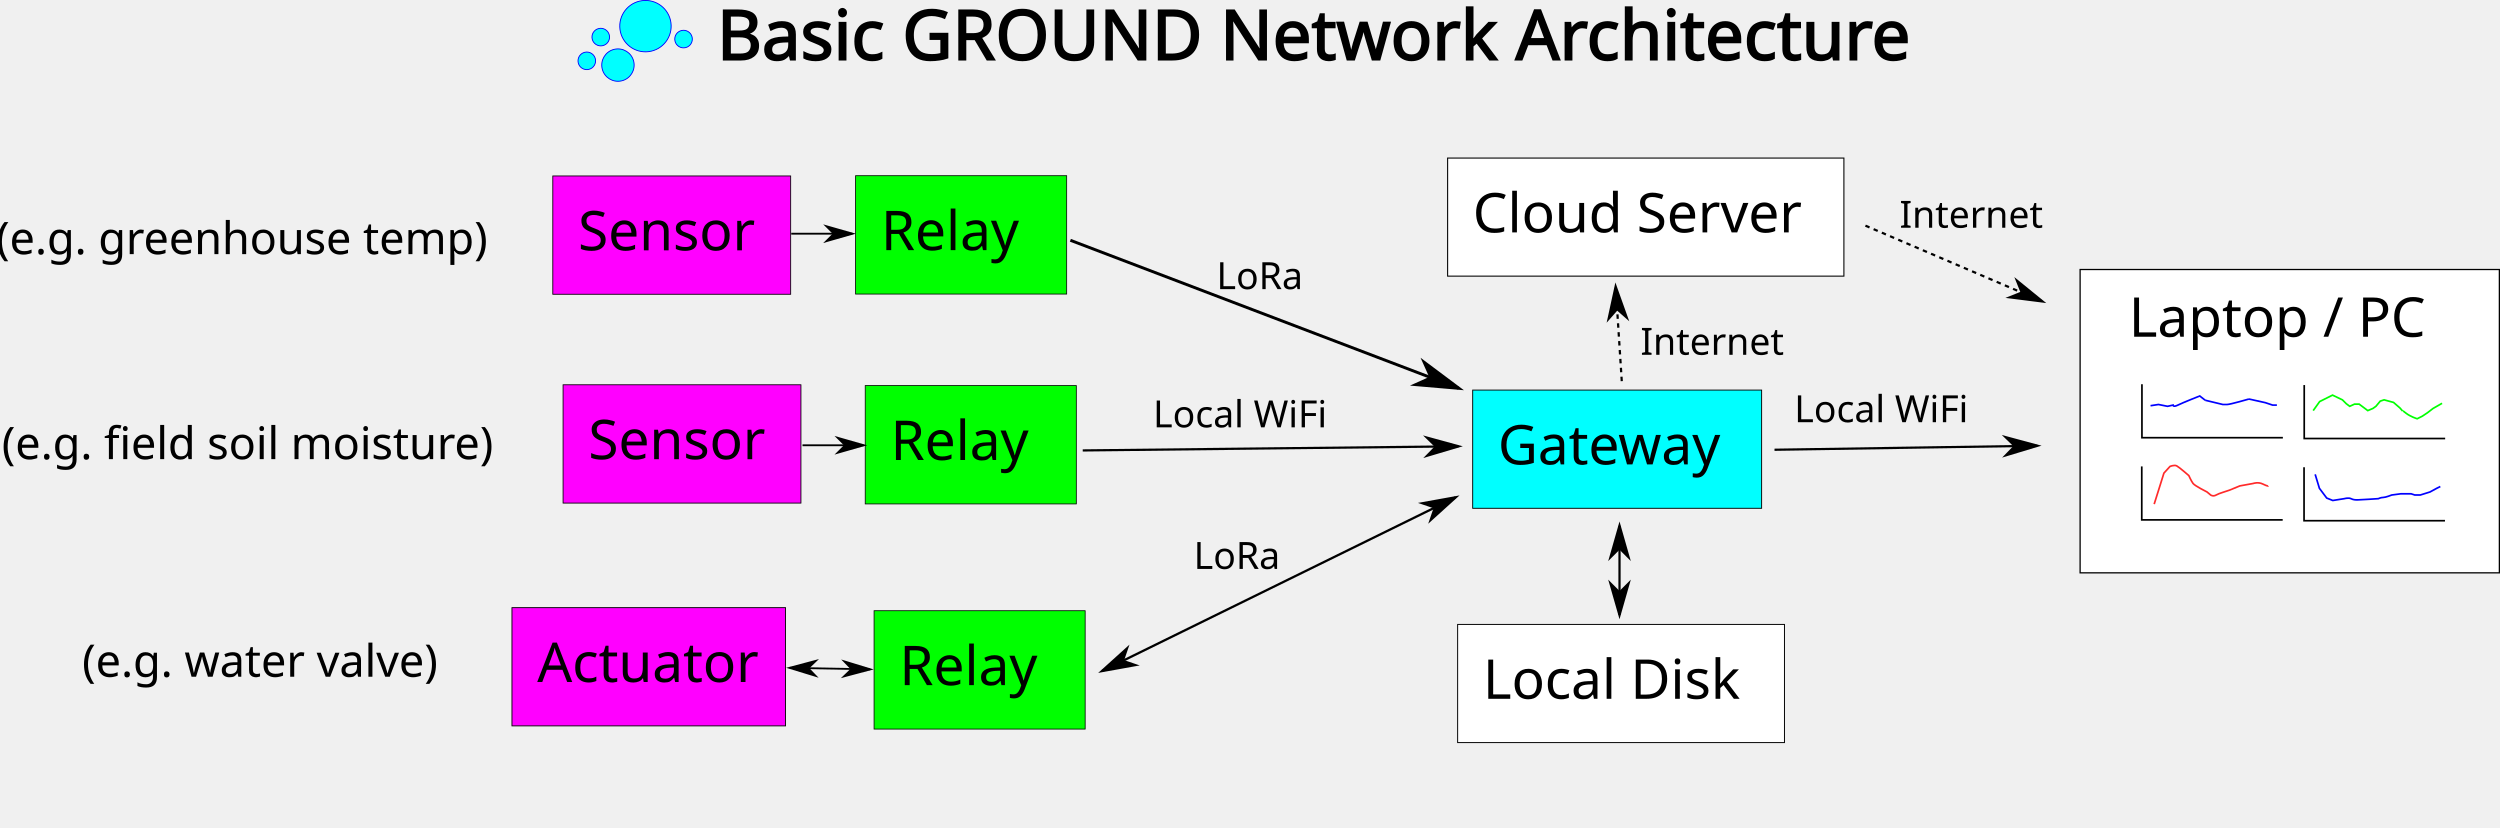
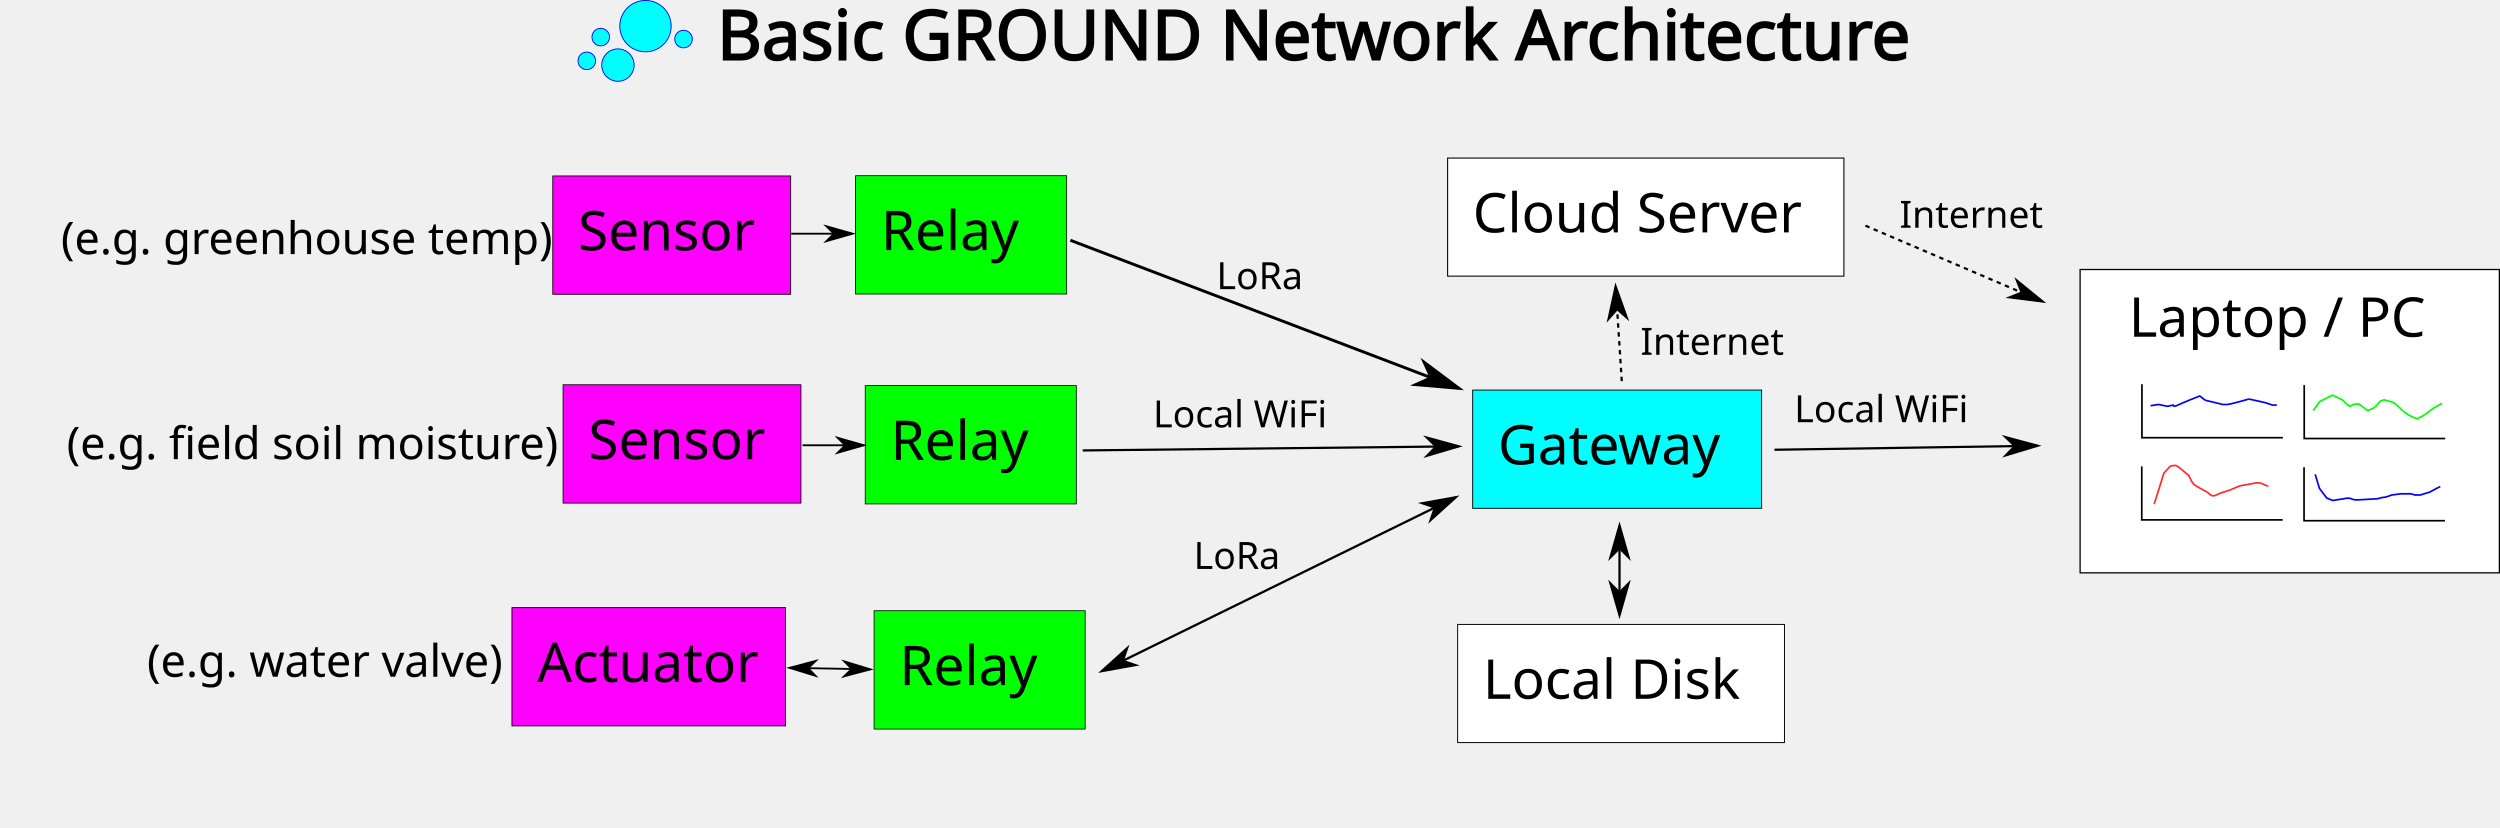
<svg xmlns="http://www.w3.org/2000/svg" width="224.174mm" height="74.215mm" viewBox="0 0 224.174 74.215" version="1.1" id="svg8">
  <defs id="defs2">
    <marker orient="auto" refY="0" refX="0" id="marker3992" style="overflow:visible">
      <path id="path3990" d="M 0,0 5,-5 -12.5,0 5,5 Z" style="fill:#000000;fill-opacity:1;fill-rule:evenodd;stroke:#000000;stroke-width:1pt;stroke-opacity:1" transform="matrix(-0.8,0,0,-0.8,-10,0)" />
    </marker>
    <marker style="overflow:visible" id="marker3860" refX="0" refY="0" orient="auto">
      <path transform="matrix(-0.8,0,0,-0.8,-10,0)" style="fill:#000000;fill-opacity:1;fill-rule:evenodd;stroke:#000000;stroke-width:1pt;stroke-opacity:1" d="M 0,0 5,-5 -12.5,0 5,5 Z" id="path3858" />
    </marker>
    <marker orient="auto" refY="0" refX="0" id="marker3742" style="overflow:visible">
      <path id="path3740" d="M 0,0 5,-5 -12.5,0 5,5 Z" style="fill:#000000;fill-opacity:1;fill-rule:evenodd;stroke:#000000;stroke-width:1pt;stroke-opacity:1" transform="matrix(0.8,0,0,0.8,10,0)" />
    </marker>
    <marker orient="auto" refY="0" refX="0" id="marker3562" style="overflow:visible">
      <path id="path3560" d="M 0,0 5,-5 -12.5,0 5,5 Z" style="fill:#000000;fill-opacity:1;fill-rule:evenodd;stroke:#000000;stroke-width:1pt;stroke-opacity:1" transform="matrix(-0.8,0,0,-0.8,-10,0)" />
    </marker>
    <marker style="overflow:visible" id="marker3450" refX="0" refY="0" orient="auto">
      <path transform="matrix(0.8,0,0,0.8,10,0)" style="fill:#000000;fill-opacity:1;fill-rule:evenodd;stroke:#000000;stroke-width:1pt;stroke-opacity:1" d="M 0,0 5,-5 -12.5,0 5,5 Z" id="path3448" />
    </marker>
    <marker style="overflow:visible" id="marker3252" refX="0" refY="0" orient="auto">
      <path transform="matrix(-0.8,0,0,-0.8,-10,0)" style="fill:#000000;fill-opacity:1;fill-rule:evenodd;stroke:#000000;stroke-width:1pt;stroke-opacity:1" d="M 0,0 5,-5 -12.5,0 5,5 Z" id="path3250" />
    </marker>
    <marker style="overflow:visible" id="marker3146" refX="0" refY="0" orient="auto">
      <path transform="matrix(0.8,0,0,0.8,10,0)" style="fill:#000000;fill-opacity:1;fill-rule:evenodd;stroke:#000000;stroke-width:1pt;stroke-opacity:1" d="M 0,0 5,-5 -12.5,0 5,5 Z" id="path3144" />
    </marker>
    <marker orient="auto" refY="0" refX="0" id="marker3052" style="overflow:visible">
      <path id="path3050" d="M 0,0 5,-5 -12.5,0 5,5 Z" style="fill:#000000;fill-opacity:1;fill-rule:evenodd;stroke:#000000;stroke-width:1pt;stroke-opacity:1" transform="matrix(-0.8,0,0,-0.8,-10,0)" />
    </marker>
    <marker style="overflow:visible" id="marker2914" refX="0" refY="0" orient="auto">
      <path transform="matrix(-0.8,0,0,-0.8,-10,0)" style="fill:#000000;fill-opacity:1;fill-rule:evenodd;stroke:#000000;stroke-width:1pt;stroke-opacity:1" d="M 0,0 5,-5 -12.5,0 5,5 Z" id="path2912" />
    </marker>
    <marker orient="auto" refY="0" refX="0" id="marker2826" style="overflow:visible">
      <path id="path2824" d="M 0,0 5,-5 -12.5,0 5,5 Z" style="fill:#000000;fill-opacity:1;fill-rule:evenodd;stroke:#000000;stroke-width:1pt;stroke-opacity:1" transform="matrix(0.8,0,0,0.8,10,0)" />
    </marker>
    <marker orient="auto" refY="0" refX="0" id="marker2756" style="overflow:visible">
      <path id="path2754" d="M 0,0 5,-5 -12.5,0 5,5 Z" style="fill:#000000;fill-opacity:1;fill-rule:evenodd;stroke:#000000;stroke-width:1pt;stroke-opacity:1" transform="matrix(-0.8,0,0,-0.8,-10,0)" />
    </marker>
    <marker orient="auto" refY="0" refX="0" id="marker2618" style="overflow:visible">
      <path id="path2616" d="M 0,0 5,-5 -12.5,0 5,5 Z" style="fill:#000000;fill-opacity:1;fill-rule:evenodd;stroke:#000000;stroke-width:1pt;stroke-opacity:1" transform="matrix(-0.8,0,0,-0.8,-10,0)" />
    </marker>
    <marker orient="auto" refY="0" refX="0" id="marker2456" style="overflow:visible">
      <path id="path2454" d="M 0,0 5,-5 -12.5,0 5,5 Z" style="fill:#000000;fill-opacity:1;fill-rule:evenodd;stroke:#000000;stroke-width:1pt;stroke-opacity:1" transform="matrix(-0.8,0,0,-0.8,-10,0)" />
    </marker>
    <marker orient="auto" refY="0" refX="0" id="marker2408" style="overflow:visible">
      <path id="path2406" d="M 0,0 5,-5 -12.5,0 5,5 Z" style="fill:#000000;fill-opacity:1;fill-rule:evenodd;stroke:#000000;stroke-width:1pt;stroke-opacity:1" transform="matrix(-0.8,0,0,-0.8,-10,0)" />
    </marker>
    <marker orient="auto" refY="0" refX="0" id="marker2352" style="overflow:visible">
      <path id="path2350" d="M 0,0 5,-5 -12.5,0 5,5 Z" style="fill:#000000;fill-opacity:1;fill-rule:evenodd;stroke:#000000;stroke-width:1pt;stroke-opacity:1" transform="matrix(-0.8,0,0,-0.8,-10,0)" />
    </marker>
    <marker orient="auto" refY="0" refX="0" id="marker2304" style="overflow:visible">
      <path id="path2302" d="M 0,0 5,-5 -12.5,0 5,5 Z" style="fill:#000000;fill-opacity:1;fill-rule:evenodd;stroke:#000000;stroke-width:1pt;stroke-opacity:1" transform="matrix(-0.8,0,0,-0.8,-10,0)" />
    </marker>
    <marker orient="auto" refY="0" refX="0" id="Arrow1Lstart" style="overflow:visible">
      <path id="path1833" d="M 0,0 5,-5 -12.5,0 5,5 Z" style="fill:#000000;fill-opacity:1;fill-rule:evenodd;stroke:#000000;stroke-width:1pt;stroke-opacity:1" transform="matrix(0.8,0,0,0.8,10,0)" />
    </marker>
    <marker orient="auto" refY="0" refX="0" id="marker3992-7" style="overflow:visible">
      <path id="path3990-1" d="M 0,0 5,-5 -12.5,0 5,5 Z" style="fill:#000000;fill-opacity:1;fill-rule:evenodd;stroke:#000000;stroke-width:1pt;stroke-opacity:1" transform="matrix(-0.8,0,0,-0.8,-10,0)" />
    </marker>
    <marker style="overflow:visible" id="marker3860-7" refX="0" refY="0" orient="auto">
      <path transform="matrix(-0.8,0,0,-0.8,-10,0)" style="fill:#000000;fill-opacity:1;fill-rule:evenodd;stroke:#000000;stroke-width:1pt;stroke-opacity:1" d="M 0,0 5,-5 -12.5,0 5,5 Z" id="path3858-2" />
    </marker>
    <marker style="overflow:visible" id="marker3450-7" refX="0" refY="0" orient="auto">
      <path transform="matrix(0.8,0,0,0.8,10,0)" style="fill:#000000;fill-opacity:1;fill-rule:evenodd;stroke:#000000;stroke-width:1pt;stroke-opacity:1" d="M 0,0 5,-5 -12.5,0 5,5 Z" id="path3448-2" />
    </marker>
    <marker orient="auto" refY="0" refX="0" id="marker3562-2" style="overflow:visible">
      <path id="path3560-6" d="M 0,0 5,-5 -12.5,0 5,5 Z" style="fill:#000000;fill-opacity:1;fill-rule:evenodd;stroke:#000000;stroke-width:1pt;stroke-opacity:1" transform="matrix(-0.8,0,0,-0.8,-10,0)" />
    </marker>
    <marker style="overflow:visible" id="marker3146-1" refX="0" refY="0" orient="auto">
      <path transform="matrix(0.8,0,0,0.8,10,0)" style="fill:#000000;fill-opacity:1;fill-rule:evenodd;stroke:#000000;stroke-width:1pt;stroke-opacity:1" d="M 0,0 5,-5 -12.5,0 5,5 Z" id="path3144-0" />
    </marker>
    <marker style="overflow:visible" id="marker3252-6" refX="0" refY="0" orient="auto">
      <path transform="matrix(-0.8,0,0,-0.8,-10,0)" style="fill:#000000;fill-opacity:1;fill-rule:evenodd;stroke:#000000;stroke-width:1pt;stroke-opacity:1" d="M 0,0 5,-5 -12.5,0 5,5 Z" id="path3250-1" />
    </marker>
    <marker orient="auto" refY="0" refX="0" id="marker2826-5" style="overflow:visible">
      <path id="path2824-9" d="M 0,0 5,-5 -12.5,0 5,5 Z" style="fill:#000000;fill-opacity:1;fill-rule:evenodd;stroke:#000000;stroke-width:1pt;stroke-opacity:1" transform="matrix(0.8,0,0,0.8,10,0)" />
    </marker>
    <marker style="overflow:visible" id="marker2914-4" refX="0" refY="0" orient="auto">
      <path transform="matrix(-0.8,0,0,-0.8,-10,0)" style="fill:#000000;fill-opacity:1;fill-rule:evenodd;stroke:#000000;stroke-width:1pt;stroke-opacity:1" d="M 0,0 5,-5 -12.5,0 5,5 Z" id="path2912-9" />
    </marker>
    <marker style="overflow:visible" id="marker2684-0" refX="0" refY="0" orient="auto">
      <path transform="matrix(-0.8,0,0,-0.8,-10,0)" style="fill:#000000;fill-opacity:1;fill-rule:evenodd;stroke:#000000;stroke-width:1pt;stroke-opacity:1" d="M 0,0 5,-5 -12.5,0 5,5 Z" id="path2682-9" />
    </marker>
    <marker orient="auto" refY="0" refX="0" id="marker2456-1" style="overflow:visible">
      <path id="path2454-7" d="M 0,0 5,-5 -12.5,0 5,5 Z" style="fill:#000000;fill-opacity:1;fill-rule:evenodd;stroke:#000000;stroke-width:1pt;stroke-opacity:1" transform="matrix(-0.8,0,0,-0.8,-10,0)" />
    </marker>
    <marker orient="auto" refY="0" refX="0" id="marker2408-7" style="overflow:visible">
      <path id="path2406-1" d="M 0,0 5,-5 -12.5,0 5,5 Z" style="fill:#000000;fill-opacity:1;fill-rule:evenodd;stroke:#000000;stroke-width:1pt;stroke-opacity:1" transform="matrix(-0.8,0,0,-0.8,-10,0)" />
    </marker>
    <marker orient="auto" refY="0" refX="0" id="marker2352-1" style="overflow:visible">
      <path id="path2350-5" d="M 0,0 5,-5 -12.5,0 5,5 Z" style="fill:#000000;fill-opacity:1;fill-rule:evenodd;stroke:#000000;stroke-width:1pt;stroke-opacity:1" transform="matrix(-0.8,0,0,-0.8,-10,0)" />
    </marker>
    <marker orient="auto" refY="0" refX="0" id="marker2304-9" style="overflow:visible">
      <path id="path2302-7" d="M 0,0 5,-5 -12.5,0 5,5 Z" style="fill:#000000;fill-opacity:1;fill-rule:evenodd;stroke:#000000;stroke-width:1pt;stroke-opacity:1" transform="matrix(-0.8,0,0,-0.8,-10,0)" />
    </marker>
    <marker orient="auto" refY="0" refX="0" id="marker2304-1" style="overflow:visible">
      <path id="path2302-8" d="M 0,0 5,-5 -12.5,0 5,5 Z" style="fill:#000000;fill-opacity:1;fill-rule:evenodd;stroke:#000000;stroke-width:1pt;stroke-opacity:1" transform="matrix(-0.8,0,0,-0.8,-10,0)" />
    </marker>
    <marker style="overflow:visible" id="marker2684-6" refX="0" refY="0" orient="auto">
      <path transform="matrix(-0.8,0,0,-0.8,-10,0)" style="fill:#000000;fill-opacity:1;fill-rule:evenodd;stroke:#000000;stroke-width:1pt;stroke-opacity:1" d="M 0,0 5,-5 -12.5,0 5,5 Z" id="path2682-4" />
    </marker>
    <marker style="overflow:visible" id="marker2684-6-3" refX="0" refY="0" orient="auto">
      <path transform="matrix(-0.8,0,0,-0.8,-10,0)" style="fill:#000000;fill-opacity:1;fill-rule:evenodd;stroke:#000000;stroke-width:1pt;stroke-opacity:1" d="M 0,0 5,-5 -12.5,0 5,5 Z" id="path2682-4-3" />
    </marker>
    <marker orient="auto" refY="0" refX="0" id="marker2456-6" style="overflow:visible">
      <path id="path2454-0" d="M 0,0 5,-5 -12.5,0 5,5 Z" style="fill:#000000;fill-opacity:1;fill-rule:evenodd;stroke:#000000;stroke-width:1pt;stroke-opacity:1" transform="matrix(-0.8,0,0,-0.8,-10,0)" />
    </marker>
    <marker orient="auto" refY="0" refX="0" id="marker2456-8" style="overflow:visible">
      <path id="path2454-8" d="M 0,0 5,-5 -12.5,0 5,5 Z" style="fill:#000000;fill-opacity:1;fill-rule:evenodd;stroke:#000000;stroke-width:1pt;stroke-opacity:1" transform="matrix(-0.8,0,0,-0.8,-10,0)" />
    </marker>
  </defs>
  <g id="layer1" transform="translate(55.44494,-79.05049)">
    <text xml:space="preserve" style="font-style:normal;font-weight:normal;font-size:6.181px;line-height:1.25;font-family:sans-serif;letter-spacing:0px;word-spacing:0px;fill:#000000;fill-opacity:1;stroke:#000000;stroke-width:0.155" x="8.857" y="84.398" id="text1070">
      <tspan id="tspan1068" x="8.857" y="84.398" style="fill:#000000;stroke:#000000;stroke-width:0.155">Basic GROUND Network Architecture</tspan>
    </text>
    <circle id="path232-3" cx="-82.63" cy="-19.446" r="1.452" style="fill:#00ffff;stroke:#0000ff;stroke-width:0.08;stroke-miterlimit:4;stroke-dasharray:none" transform="rotate(-103.2201)" />
    <circle id="path232-6" cx="-79.794" cy="-16.245" r="2.304" style="fill:#00ffff;stroke:#0000ff;stroke-width:0.08;stroke-miterlimit:4;stroke-dasharray:none" transform="rotate(-103.2201)" />
    <circle id="path232-3-5-5" cx="-81.62" cy="-22.078" r="0.788" style="fill:#00ffff;stroke:#0000ff;stroke-width:0.08;stroke-miterlimit:4;stroke-dasharray:none" transform="rotate(-103.2201)" />
    <circle id="path232-3-5-6" cx="-79.833" cy="-20.372" r="0.788" style="fill:#00ffff;stroke:#0000ff;stroke-width:0.08;stroke-miterlimit:4;stroke-dasharray:none" transform="rotate(-103.2201)" />
    <circle id="path232-3-5-2" cx="-81.704" cy="-13.186" r="0.788" style="fill:#00ffff;stroke:#0000ff;stroke-width:0.08;stroke-miterlimit:4;stroke-dasharray:none" transform="rotate(-103.2201)" />
    <text xml:space="preserve" style="font-style:normal;font-weight:normal;font-size:10.112px;line-height:1.25;font-family:sans-serif;letter-spacing:0px;word-spacing:0px;fill:#000000;fill-opacity:1;stroke:none;stroke-width:0.253" x="-2.752" y="-30.925" id="text1070-1">
      <tspan id="tspan1068-2" x="-2.752" y="-30.925" style="stroke-width:0.253">'local-first' sensor data</tspan>
    </text>
    <text xml:space="preserve" style="font-style:normal;font-weight:normal;font-size:10.112px;line-height:1.25;font-family:sans-serif;letter-spacing:0px;word-spacing:0px;fill:#000000;fill-opacity:1;stroke:none;stroke-width:0.253" x="-2.217" y="-17.027" id="text1070-7">
      <tspan id="tspan1068-0" x="-2.217" y="-17.027" style="stroke-width:0.253">'local-first' soil &amp; water data</tspan>
    </text>
    <text xml:space="preserve" style="font-style:normal;font-weight:normal;font-size:10.112px;line-height:1.25;font-family:sans-serif;letter-spacing:0px;word-spacing:0px;fill:#000000;fill-opacity:1;stroke:none;stroke-width:0.253" x="1.272" y="4.768" id="text1070-9">
      <tspan id="tspan1068-3" x="1.272" y="4.768" style="stroke-width:0.253">'Local-first' farm sensor networks</tspan>
    </text>
    <circle id="path232-60" cx="-4.608" cy="-7.207" r="5.511" style="fill:#00ffff;stroke:#0000ff;stroke-width:0.119;stroke-miterlimit:4;stroke-dasharray:none" transform="rotate(-103.2201)" />
    <circle id="path232-3-6" cx="0.661" cy="-13.463" r="2.163" style="fill:#00ffff;stroke:#0000ff;stroke-width:0.119;stroke-miterlimit:4;stroke-dasharray:none" transform="rotate(-103.2201)" />
    <circle id="path232-6-2" cx="4.886" cy="-8.694" r="3.432" style="fill:#00ffff;stroke:#0000ff;stroke-width:0.119;stroke-miterlimit:4;stroke-dasharray:none" transform="rotate(-103.2201)" />
    <circle id="path232-3-5-61" cx="-3.191" cy="-14.657" r="1.174" style="fill:#00ffff;stroke:#0000ff;stroke-width:0.119;stroke-miterlimit:4;stroke-dasharray:none" transform="rotate(-103.2201)" />
    <circle id="path232-3-5-3-8" cx="-1.16" cy="-17.407" r="1.174" style="fill:#00ffff;stroke:#0000ff;stroke-width:0.119;stroke-miterlimit:4;stroke-dasharray:none" transform="rotate(-103.2201)" />
    <circle id="path232-3-5-5-7" cx="2.166" cy="-17.385" r="1.174" style="fill:#00ffff;stroke:#0000ff;stroke-width:0.119;stroke-miterlimit:4;stroke-dasharray:none" transform="rotate(-103.2201)" />
    <circle id="path232-3-5-6-9" cx="4.829" cy="-14.844" r="1.174" style="fill:#00ffff;stroke:#0000ff;stroke-width:0.119;stroke-miterlimit:4;stroke-dasharray:none" transform="rotate(-103.2201)" />
    <circle id="path232-3-5-2-2" cx="2.041" cy="-4.136" r="1.174" style="fill:#00ffff;stroke:#0000ff;stroke-width:0.119;stroke-miterlimit:4;stroke-dasharray:none" transform="rotate(-103.2201)" />
    <text xml:space="preserve" style="font-style:normal;font-weight:normal;font-size:10.112px;line-height:1.25;font-family:sans-serif;letter-spacing:0px;word-spacing:0px;fill:#000000;fill-opacity:1;stroke:none;stroke-width:0.253" x="34.708" y="19.468" id="text1070-0">
      <tspan id="tspan1068-23" x="34.708" y="19.468" style="stroke-width:0.253">GROUND: <tspan style="font-size:7.056px;stroke-width:0.253" id="tspan1438-7">'Local-first' farm sensor designs</tspan>
      </tspan>
    </text>
    <circle id="path232-5" cx="-26.565" cy="21.981" r="5.511" style="fill:#00ffff;stroke:#0000ff;stroke-width:0.119;stroke-miterlimit:4;stroke-dasharray:none" transform="rotate(-103.2201)" />
    <circle id="path232-3-9" cx="-21.295" cy="15.725" r="2.163" style="fill:#00ffff;stroke:#0000ff;stroke-width:0.119;stroke-miterlimit:4;stroke-dasharray:none" transform="rotate(-103.2201)" />
    <circle id="path232-6-22" cx="-17.07" cy="20.494" r="3.432" style="fill:#00ffff;stroke:#0000ff;stroke-width:0.119;stroke-miterlimit:4;stroke-dasharray:none" transform="rotate(-103.2201)" />
    <circle id="path232-3-5-8" cx="-25.147" cy="14.531" r="1.174" style="fill:#00ffff;stroke:#0000ff;stroke-width:0.119;stroke-miterlimit:4;stroke-dasharray:none" transform="rotate(-103.2201)" />
    <circle id="path232-3-5-3-9" cx="-23.117" cy="11.781" r="1.174" style="fill:#00ffff;stroke:#0000ff;stroke-width:0.119;stroke-miterlimit:4;stroke-dasharray:none" transform="rotate(-103.2201)" />
    <circle id="path232-3-5-5-73" cx="-19.791" cy="11.803" r="1.174" style="fill:#00ffff;stroke:#0000ff;stroke-width:0.119;stroke-miterlimit:4;stroke-dasharray:none" transform="rotate(-103.2201)" />
    <circle id="path232-3-5-6-6" cx="-17.128" cy="14.344" r="1.174" style="fill:#00ffff;stroke:#0000ff;stroke-width:0.119;stroke-miterlimit:4;stroke-dasharray:none" transform="rotate(-103.2201)" />
    <circle id="path232-3-5-2-1" cx="-19.916" cy="25.052" r="1.174" style="fill:#00ffff;stroke:#0000ff;stroke-width:0.119;stroke-miterlimit:4;stroke-dasharray:none" transform="rotate(-103.2201)" />
    <g id="g4720" transform="translate(-52.50357,-3.657929)">
      <rect y="98.464" x="73.778" height="10.613" width="18.929" id="rect1567" style="fill:#00ff00;stroke:#000000;stroke-width:0.07;stroke-miterlimit:4;stroke-dasharray:none" />
      <text id="text1571" y="105.138" x="76.049" style="font-style:normal;font-weight:normal;font-size:4.92px;line-height:1.25;font-family:sans-serif;letter-spacing:0px;word-spacing:0px;fill:#000000;fill-opacity:1;stroke:none;stroke-width:0.123" xml:space="preserve">
        <tspan style="stroke-width:0.123" y="105.138" x="76.049" id="tspan1569">Relay</tspan>
      </text>
    </g>
    <g id="g4725" transform="translate(-64.67906,-1.469841)">
      <rect y="115.095" x="86.818" height="10.613" width="18.929" id="rect1567-1" style="fill:#00ff00;stroke:#000000;stroke-width:0.07;stroke-miterlimit:4;stroke-dasharray:none" />
      <text id="text1571-94" y="121.769" x="89.09" style="font-style:normal;font-weight:normal;font-size:4.92px;line-height:1.25;font-family:sans-serif;letter-spacing:0px;word-spacing:0px;fill:#000000;fill-opacity:1;stroke:none;stroke-width:0.123" xml:space="preserve">
        <tspan style="stroke-width:0.123" y="121.769" x="89.09" id="tspan1569-7">Relay</tspan>
      </text>
    </g>
    <g id="g4730" transform="translate(-51.2242,3.410805)">
      <rect y="130.403" x="74.156" height="10.613" width="18.929" id="rect1567-8" style="fill:#00ff00;stroke:#000000;stroke-width:0.07;stroke-miterlimit:4;stroke-dasharray:none" />
      <text id="text1571-4" y="137.077" x="76.427" style="font-style:normal;font-weight:normal;font-size:4.92px;line-height:1.25;font-family:sans-serif;letter-spacing:0px;word-spacing:0px;fill:#000000;fill-opacity:1;stroke:none;stroke-width:0.123" xml:space="preserve">
        <tspan style="stroke-width:0.123" y="137.077" x="76.427" id="tspan1569-5">Relay</tspan>
      </text>
    </g>
    <g id="g4715" transform="translate(44.79016,3.874256)">
      <rect y="131.168" x="30.471" height="10.596" width="29.306" id="rect1567-2-0" style="fill:#ffffff;stroke:#000000;stroke-width:0.087;stroke-miterlimit:4;stroke-dasharray:none" />
      <text id="text1571-9-3" y="137.833" x="32.734" style="font-style:normal;font-weight:normal;font-size:4.92px;line-height:1.25;font-family:sans-serif;letter-spacing:0px;word-spacing:0px;fill:#000000;fill-opacity:1;stroke:none;stroke-width:0.123" xml:space="preserve">
        <tspan style="stroke-width:0.123" y="137.833" x="32.734" id="tspan1569-3-6">Local Disk</tspan>
      </text>
    </g>
    <g id="g4705" transform="translate(51.78273,-4.157738)">
      <rect y="97.382" x="22.58" height="10.587" width="35.534" id="rect1567-2-1" style="fill:#ffffff;stroke:#000000;stroke-width:0.096;stroke-miterlimit:4;stroke-dasharray:none" />
      <text id="text1571-9-0" y="104.043" x="24.839" style="font-style:normal;font-weight:normal;font-size:4.92px;line-height:1.25;font-family:sans-serif;letter-spacing:0px;word-spacing:0px;fill:#000000;fill-opacity:1;stroke:none;stroke-width:0.123" xml:space="preserve">
        <tspan style="stroke-width:0.123" y="104.043" x="24.839" id="tspan1569-3-63">Cloud Server</tspan>
      </text>
    </g>
    <g id="g4700" transform="translate(165.4591,-5.291667)">
      <rect y="108.509" x="-34.381" height="27.199" width="37.594" id="rect1669" style="fill:#ffffff;stroke:#000000;stroke-width:0.115;stroke-miterlimit:4;stroke-dasharray:none" />
      <path id="path1679" d="m -13.48,121.16 0.578,-0.809 1.156,-0.578 0.886,0.424 0.347,0.347 0.308,0.231 0.424,-0.193 h 0.424 l 0.77,0.578 0.462,-0.193 0.27,-0.193 0.385,-0.462 0.347,-0.116 0.847,0.231 0.578,0.501 0.231,0.27 c 0,0 -0.077,-0.116 0.308,0.193 0.385,0.308 1.001,0.501 1.001,0.501 l 0.462,-0.231 0.462,-0.308 0.501,-0.385 0.809,-0.462" style="fill:none;stroke:#00ff00;stroke-width:0.153px;stroke-linecap:butt;stroke-linejoin:miter;stroke-opacity:1" />
      <path id="path1696" d="m -14.285,118.87 v 4.794 h 12.637" style="fill:none;stroke:#000000;stroke-width:0.153px;stroke-linecap:butt;stroke-linejoin:miter;stroke-opacity:1" />
      <path id="path1696-1" d="m -14.301,126.24 v 4.794 h 12.637" style="fill:none;stroke:#000000;stroke-width:0.153px;stroke-linecap:butt;stroke-linejoin:miter;stroke-opacity:1" />
      <path id="path1731" d="m -13.304,126.877 0.381,1.253 0.654,0.872 0.545,0.218 1.035,-0.163 c 0,0 0.381,-0.109 0.599,0 0.218,0.109 0.381,0.109 0.599,0.109 0.218,0 1.852,-0.109 1.852,-0.109 0,0 0.218,-0.109 0.436,-0.109 0.218,0 0.763,-0.218 0.763,-0.218 l 0.817,-0.109 h 0.926 l 0.327,0.109 h 0.49 l 0.872,-0.272 0.599,-0.327 0.327,-0.163" style="fill:none;stroke:#0000ff;stroke-width:0.153px;stroke-linecap:butt;stroke-linejoin:miter;stroke-opacity:1" />
      <path id="path1696-5" d="m -28.837,118.796 v 4.794 h 12.637" style="fill:none;stroke:#000000;stroke-width:0.153px;stroke-linecap:butt;stroke-linejoin:miter;stroke-opacity:1" />
      <path id="path1696-1-4" d="m -28.853,126.166 v 4.794 h 12.637" style="fill:none;stroke:#000000;stroke-width:0.153px;stroke-linecap:butt;stroke-linejoin:miter;stroke-opacity:1" />
      <path id="path1757" d="m -28.066,120.722 0.708,-0.109 0.817,0.163 0.49,-0.109 c 0,0 0,0.218 0.436,0 0.436,-0.218 1.961,-0.817 1.961,-0.817 l 0.49,0.381" style="fill:none;stroke:#0000ff;stroke-width:0.153px;stroke-linecap:butt;stroke-linejoin:miter;stroke-opacity:1" />
      <path id="path1759" d="m -23.164,120.232 1.58,0.381 c 0,0 0.109,0 0.381,0 0.272,0 1.961,-0.49 1.961,-0.49" style="fill:none;stroke:#0000ff;stroke-width:0.153px;stroke-linecap:butt;stroke-linejoin:miter;stroke-opacity:1" />
      <path id="path1761" d="m -19.242,120.123 1.471,0.327 0.654,0.218 h 0.381" style="fill:none;stroke:#0000ff;stroke-width:0.153px;stroke-linecap:butt;stroke-linejoin:miter;stroke-opacity:1" />
      <path id="path1763" d="m -27.739,129.546 0.872,-2.778 0.545,-0.599 c 0,0 0.381,-0.163 0.599,-0.054 0.218,0.109 1.089,0.872 1.089,0.872 0,0 0.218,0.49 0.381,0.708 0.163,0.218 1.253,0.763 1.253,0.763 l 0.327,0.272 c 0,0 0.218,0.163 0.49,0 0.272,-0.163 0.926,-0.327 1.198,-0.436 0.272,-0.109 0.926,-0.381 0.926,-0.381 l 1.198,-0.218 c 0,0 0.436,-0.163 0.872,0.054 0.436,0.218 0.49,0.163 0.49,0.163" style="fill:none;stroke:#ff2a2a;stroke-width:0.153px;stroke-linecap:butt;stroke-linejoin:miter;stroke-opacity:1" />
      <text id="text1571-9-0-5" y="114.54" x="-30.019" style="font-style:normal;font-weight:normal;font-size:4.92px;line-height:1.25;font-family:sans-serif;letter-spacing:0px;word-spacing:0px;fill:#000000;fill-opacity:1;stroke:none;stroke-width:0.123" xml:space="preserve">
        <tspan style="stroke-width:0.123" y="114.54" x="-30.019" id="tspan1569-3-63-6">Laptop / PC</tspan>
      </text>
    </g>
    <g id="g4745" transform="translate(-104.8884,-3.657929)">
      <rect y="98.486" x="99.013" height="10.609" width="21.33" id="rect1567-5" style="fill:#ff00ff;stroke:#000000;stroke-width:0.075;stroke-miterlimit:4;stroke-dasharray:none" />
      <text id="text1571-47" y="105.157" x="101.283" style="font-style:normal;font-weight:normal;font-size:4.92px;line-height:1.25;font-family:sans-serif;letter-spacing:0px;word-spacing:0px;fill:#000000;fill-opacity:1;stroke:none;stroke-width:0.123" xml:space="preserve">
        <tspan style="stroke-width:0.123" y="105.157" x="101.283" id="tspan1569-4">Sensor</tspan>
      </text>
    </g>
    <g id="g4740" transform="translate(-116.5294,-1.603475)">
      <rect y="115.157" x="111.575" height="10.609" width="21.33" id="rect1567-5-8" style="fill:#ff00ff;stroke:#000000;stroke-width:0.075;stroke-miterlimit:4;stroke-dasharray:none" />
      <text id="text1571-47-8" y="121.828" x="113.844" style="font-style:normal;font-weight:normal;font-size:4.92px;line-height:1.25;font-family:sans-serif;letter-spacing:0px;word-spacing:0px;fill:#000000;fill-opacity:1;stroke:none;stroke-width:0.123" xml:space="preserve">
        <tspan style="stroke-width:0.123" y="121.828" x="113.844" id="tspan1569-4-4">Sensor</tspan>
      </text>
    </g>
    <g id="g4735" transform="translate(-110.558,3.009901)">
      <rect y="130.528" x="101.02" height="10.603" width="24.532" id="rect1567-5-3" style="fill:#ff00ff;stroke:#000000;stroke-width:0.08;stroke-miterlimit:4;stroke-dasharray:none" />
      <text id="text1571-47-1" y="137.196" x="103.287" style="font-style:normal;font-weight:normal;font-size:4.92px;line-height:1.25;font-family:sans-serif;letter-spacing:0px;word-spacing:0px;fill:#000000;fill-opacity:1;stroke:none;stroke-width:0.123" xml:space="preserve">
        <tspan style="stroke-width:0.123" y="137.196" x="103.287" id="tspan1569-4-49">Actuator</tspan>
      </text>
    </g>
    <g id="g4710" transform="translate(44.34711,0.06125125)">
      <rect y="113.967" x="32.263" height="10.601" width="25.909" id="rect1567-2" style="fill:#00ffff;stroke:#000000;stroke-width:0.082;stroke-miterlimit:4;stroke-dasharray:none" />
      <text id="text1571-9" y="120.635" x="34.529" style="font-style:normal;font-weight:normal;font-size:4.92px;line-height:1.25;font-family:sans-serif;letter-spacing:0px;word-spacing:0px;fill:#000000;fill-opacity:1;stroke:none;stroke-width:0.123" xml:space="preserve">
        <tspan style="stroke-width:0.123" y="120.635" x="34.529" id="tspan1569-3">Gateway</tspan>
      </text>
    </g>
    <path style="fill:none;stroke:#000000;stroke-width:0.165;stroke-linecap:butt;stroke-linejoin:miter;stroke-miterlimit:4;stroke-dasharray:none;stroke-opacity:1;marker-end:url(#marker2304)" d="m 15.504,100.006 h 5.481" id="path2288" />
    <path style="fill:none;stroke:#000000;stroke-width:0.263;stroke-linecap:butt;stroke-linejoin:miter;stroke-miterlimit:4;stroke-dasharray:none;stroke-opacity:1;marker-end:url(#marker2408)" d="m 40.535,100.596 34.815,13.265" id="path2404" />
    <path style="fill:none;stroke:#000000;stroke-width:0.2;stroke-linecap:butt;stroke-linejoin:miter;stroke-miterlimit:4;stroke-dasharray:none;stroke-opacity:1;marker-end:url(#marker2456)" d="m 41.643,119.441 33.692,-0.368" id="path2452" />
    <path style="fill:none;stroke:#000000;stroke-width:0.2;stroke-linecap:butt;stroke-linejoin:miter;stroke-miterlimit:4;stroke-dasharray:none;stroke-opacity:1;marker-start:url(#marker2826);marker-end:url(#marker2914)" d="m 89.776,126.198 v 7.993" id="path2746" />
    <path style="fill:none;stroke:#000000;stroke-width:0.205;stroke-linecap:butt;stroke-linejoin:miter;stroke-miterlimit:4;stroke-dasharray:none;stroke-opacity:1;marker-start:url(#marker3146);marker-end:url(#marker3252)" d="M 43.383,139.216 75.074,123.65" id="path3042" />
    <path style="fill:none;stroke:#000000;stroke-width:0.165;stroke-linecap:butt;stroke-linejoin:miter;stroke-miterlimit:4;stroke-dasharray:none;stroke-opacity:1;marker-start:url(#marker3450);marker-end:url(#marker3562)" d="m 15.365,138.937 7.216,0.134" id="path3440" />
-     <text xml:space="preserve" style="font-style:normal;font-weight:normal;font-size:4.025px;line-height:1.25;font-family:sans-serif;letter-spacing:0px;word-spacing:0px;fill:#000000;fill-opacity:1;stroke:none;stroke-width:0.101" x="-55.791" y="101.839" id="text4144">
-       <tspan id="tspan4142" x="-55.791" y="101.839" style="stroke-width:0.101">(e.g. greenhouse temp)</tspan>
-     </text>
-     <text xml:space="preserve" style="font-style:normal;font-weight:normal;font-size:4.025px;line-height:1.25;font-family:sans-serif;letter-spacing:0px;word-spacing:0px;fill:#000000;fill-opacity:1;stroke:none;stroke-width:0.101" x="-55.276" y="120.222" id="text4144-6">
-       <tspan id="tspan4142-8" x="-55.276" y="120.222" style="stroke-width:0.101">(e.g. field soil moisture)</tspan>
-     </text>
-     <text xml:space="preserve" style="font-style:normal;font-weight:normal;font-size:4.025px;line-height:1.25;font-family:sans-serif;letter-spacing:0px;word-spacing:0px;fill:#000000;fill-opacity:1;stroke:none;stroke-width:0.101" x="-48.071" y="139.732" id="text4144-6-9">
-       <tspan id="tspan4142-8-2" x="-48.071" y="139.732" style="stroke-width:0.101">(e.g. water valve)</tspan>
+     <text xml:space="preserve" style="font-style:normal;font-weight:normal;font-size:4.025px;line-height:1.25;font-family:sans-serif;letter-spacing:0px;word-spacing:0px;fill:#000000;fill-opacity:1;stroke:none;stroke-width:0.101" x="-49.97" y="101.839" id="text4144">
+       <tspan id="tspan4142" x="-49.97" y="101.839" style="stroke-width:0.101">(e.g. greenhouse temp)</tspan>
+     </text>
+     <text xml:space="preserve" style="font-style:normal;font-weight:normal;font-size:4.025px;line-height:1.25;font-family:sans-serif;letter-spacing:0px;word-spacing:0px;fill:#000000;fill-opacity:1;stroke:none;stroke-width:0.101" x="-49.456" y="120.222" id="text4144-6">
+       <tspan id="tspan4142-8" x="-49.456" y="120.222" style="stroke-width:0.101">(e.g. field soil moisture)</tspan>
+     </text>
+     <text xml:space="preserve" style="font-style:normal;font-weight:normal;font-size:4.025px;line-height:1.25;font-family:sans-serif;letter-spacing:0px;word-spacing:0px;fill:#000000;fill-opacity:1;stroke:none;stroke-width:0.101" x="-42.25" y="139.732" id="text4144-6-9">
+       <tspan id="tspan4142-8-2" x="-42.25" y="139.732" style="stroke-width:0.101">(e.g. water valve)</tspan>
    </text>
    <text xml:space="preserve" style="font-style:normal;font-weight:normal;font-size:6.181px;line-height:1.25;font-family:sans-serif;letter-spacing:0px;word-spacing:0px;fill:#000000;fill-opacity:1;stroke:#000000;stroke-width:0.155" x="9.495" y="183.494" id="text1070-76">
      <tspan id="tspan1068-7" x="9.495" y="183.494" style="fill:#000000;stroke:#000000;stroke-width:0.155">Basic GROUND Network Architecture</tspan>
    </text>
    <circle id="path232-3-3" cx="-178.827" cy="-40.862" r="1.452" style="fill:#00ffff;stroke:#0000ff;stroke-width:0.08;stroke-miterlimit:4;stroke-dasharray:none" transform="rotate(-103.2201)" />
    <circle id="path232-6-6" cx="-175.991" cy="-37.661" r="2.304" style="fill:#00ffff;stroke:#0000ff;stroke-width:0.08;stroke-miterlimit:4;stroke-dasharray:none" transform="rotate(-103.2201)" />
    <circle id="path232-3-5-5-5" cx="-177.817" cy="-43.494" r="0.788" style="fill:#00ffff;stroke:#0000ff;stroke-width:0.08;stroke-miterlimit:4;stroke-dasharray:none" transform="rotate(-103.2201)" />
    <circle id="path232-3-5-6-63" cx="-176.03" cy="-41.788" r="0.788" style="fill:#00ffff;stroke:#0000ff;stroke-width:0.08;stroke-miterlimit:4;stroke-dasharray:none" transform="rotate(-103.2201)" />
    <circle id="path232-3-5-2-9" cx="-177.901" cy="-34.602" r="0.788" style="fill:#00ffff;stroke:#0000ff;stroke-width:0.08;stroke-miterlimit:4;stroke-dasharray:none" transform="rotate(-103.2201)" />
    <rect style="fill:#00ff00;stroke:#000000;stroke-width:0.07;stroke-miterlimit:4;stroke-dasharray:none" id="rect1567-4" width="18.929" height="10.613" x="73.198" y="192.612" />
    <text xml:space="preserve" style="font-style:normal;font-weight:normal;font-size:4.92px;line-height:1.25;font-family:sans-serif;letter-spacing:0px;word-spacing:0px;fill:#000000;fill-opacity:1;stroke:none;stroke-width:0.123" x="75.47" y="199.285" id="text1571-8">
      <tspan id="tspan1569-1" x="75.47" y="199.285" style="stroke-width:0.123">Relay</tspan>
    </text>
    <rect style="fill:#00ff00;stroke:#000000;stroke-width:0.07;stroke-miterlimit:4;stroke-dasharray:none" id="rect1567-1-2" width="18.929" height="10.613" x="86.238" y="209.243" />
    <text xml:space="preserve" style="font-style:normal;font-weight:normal;font-size:4.92px;line-height:1.25;font-family:sans-serif;letter-spacing:0px;word-spacing:0px;fill:#000000;fill-opacity:1;stroke:none;stroke-width:0.123" x="88.51" y="215.916" id="text1571-94-9">
      <tspan id="tspan1569-7-3" x="88.51" y="215.916" style="stroke-width:0.123">Relay</tspan>
    </text>
    <rect style="fill:#00ff00;stroke:#000000;stroke-width:0.07;stroke-miterlimit:4;stroke-dasharray:none" id="rect1567-8-9" width="18.929" height="10.613" x="73.576" y="224.551" />
    <text xml:space="preserve" style="font-style:normal;font-weight:normal;font-size:4.92px;line-height:1.25;font-family:sans-serif;letter-spacing:0px;word-spacing:0px;fill:#000000;fill-opacity:1;stroke:none;stroke-width:0.123" x="75.848" y="231.224" id="text1571-4-0">
      <tspan id="tspan1569-5-8" x="75.848" y="231.224" style="stroke-width:0.123">Relay</tspan>
    </text>
    <rect style="fill:#ffffff;stroke:#000000;stroke-width:0.087;stroke-miterlimit:4;stroke-dasharray:none" id="rect1567-2-0-8" width="29.306" height="10.596" x="29.891" y="225.315" />
    <text xml:space="preserve" style="font-style:normal;font-weight:normal;font-size:4.92px;line-height:1.25;font-family:sans-serif;letter-spacing:0px;word-spacing:0px;fill:#000000;fill-opacity:1;stroke:none;stroke-width:0.123" x="32.154" y="231.98" id="text1571-9-3-5">
      <tspan id="tspan1569-3-6-0" x="32.154" y="231.98" style="stroke-width:0.123">Local Disk</tspan>
    </text>
    <rect style="fill:#ffffff;stroke:#000000;stroke-width:0.096;stroke-miterlimit:4;stroke-dasharray:none" id="rect1567-2-1-9" width="35.534" height="10.587" x="22.001" y="191.53" />
    <text xml:space="preserve" style="font-style:normal;font-weight:normal;font-size:4.92px;line-height:1.25;font-family:sans-serif;letter-spacing:0px;word-spacing:0px;fill:#000000;fill-opacity:1;stroke:none;stroke-width:0.123" x="24.259" y="198.19" id="text1571-9-0-6">
      <tspan id="tspan1569-3-63-3" x="24.259" y="198.19" style="stroke-width:0.123">Cloud Server</tspan>
    </text>
    <rect style="fill:#ffffff;stroke:#000000;stroke-width:0.115;stroke-miterlimit:4;stroke-dasharray:none" id="rect1669-8" width="37.594" height="27.199" x="-34.96" y="202.657" />
    <path style="fill:none;stroke:#00ff00;stroke-width:0.153px;stroke-linecap:butt;stroke-linejoin:miter;stroke-opacity:1" d="m -14.059,215.307 0.578,-0.809 1.156,-0.578 0.886,0.424 0.347,0.347 0.308,0.231 0.424,-0.193 h 0.424 l 0.77,0.578 0.462,-0.193 0.27,-0.193 0.385,-0.462 0.347,-0.116 0.847,0.231 0.578,0.501 0.231,0.27 c 0,0 -0.077,-0.116 0.308,0.193 0.385,0.308 1.001,0.501 1.001,0.501 l 0.462,-0.231 0.462,-0.308 0.501,-0.385 0.809,-0.462" id="path1679-5" />
    <path style="fill:none;stroke:#000000;stroke-width:0.153px;stroke-linecap:butt;stroke-linejoin:miter;stroke-opacity:1" d="m -14.865,213.018 v 4.794 h 12.637" id="path1696-6" />
    <path style="fill:none;stroke:#000000;stroke-width:0.153px;stroke-linecap:butt;stroke-linejoin:miter;stroke-opacity:1" d="m -14.881,220.388 v 4.794 h 12.637" id="path1696-1-1" />
    <path style="fill:none;stroke:#0000ff;stroke-width:0.153px;stroke-linecap:butt;stroke-linejoin:miter;stroke-opacity:1" d="m -13.884,221.025 0.381,1.253 0.654,0.872 0.545,0.218 1.035,-0.163 c 0,0 0.381,-0.109 0.599,0 0.218,0.109 0.381,0.109 0.599,0.109 0.218,0 1.852,-0.109 1.852,-0.109 0,0 0.218,-0.109 0.436,-0.109 0.218,0 0.763,-0.218 0.763,-0.218 l 0.817,-0.109 h 0.926 l 0.327,0.109 h 0.49 l 0.872,-0.272 0.599,-0.327 0.327,-0.163" id="path1731-1" />
    <path style="fill:none;stroke:#000000;stroke-width:0.153px;stroke-linecap:butt;stroke-linejoin:miter;stroke-opacity:1" d="m -29.417,212.944 v 4.794 h 12.637" id="path1696-5-5" />
    <path style="fill:none;stroke:#000000;stroke-width:0.153px;stroke-linecap:butt;stroke-linejoin:miter;stroke-opacity:1" d="m -29.433,220.314 v 4.794 h 12.637" id="path1696-1-4-9" />
    <path style="fill:none;stroke:#0000ff;stroke-width:0.153px;stroke-linecap:butt;stroke-linejoin:miter;stroke-opacity:1" d="m -28.646,214.87 0.708,-0.109 0.817,0.163 0.49,-0.109 c 0,0 0,0.218 0.436,0 0.436,-0.218 1.961,-0.817 1.961,-0.817 l 0.49,0.381" id="path1757-8" />
    <path style="fill:none;stroke:#0000ff;stroke-width:0.153px;stroke-linecap:butt;stroke-linejoin:miter;stroke-opacity:1" d="m -23.744,214.379 1.58,0.381 c 0,0 0.109,0 0.381,0 0.272,0 1.961,-0.49 1.961,-0.49" id="path1759-4" />
    <path style="fill:none;stroke:#0000ff;stroke-width:0.153px;stroke-linecap:butt;stroke-linejoin:miter;stroke-opacity:1" d="m -19.822,214.271 1.471,0.327 0.654,0.218 h 0.381" id="path1761-8" />
    <path style="fill:none;stroke:#ff2a2a;stroke-width:0.153px;stroke-linecap:butt;stroke-linejoin:miter;stroke-opacity:1" d="m -28.319,223.694 0.872,-2.778 0.545,-0.599 c 0,0 0.381,-0.163 0.599,-0.054 0.218,0.109 1.089,0.872 1.089,0.872 0,0 0.218,0.49 0.381,0.708 0.163,0.218 1.253,0.763 1.253,0.763 l 0.327,0.272 c 0,0 0.218,0.163 0.49,0 0.272,-0.163 0.926,-0.327 1.198,-0.436 0.272,-0.109 0.926,-0.381 0.926,-0.381 l 1.198,-0.218 c 0,0 0.436,-0.163 0.872,0.054 0.436,0.218 0.49,0.163 0.49,0.163" id="path1763-1" />
    <text xml:space="preserve" style="font-style:normal;font-weight:normal;font-size:4.92px;line-height:1.25;font-family:sans-serif;letter-spacing:0px;word-spacing:0px;fill:#000000;fill-opacity:1;stroke:none;stroke-width:0.123" x="-30.598" y="208.688" id="text1571-9-0-5-0">
      <tspan id="tspan1569-3-63-6-3" x="-30.598" y="208.688" style="stroke-width:0.123">Laptop / PC</tspan>
    </text>
    <rect style="fill:#ff00ff;stroke:#000000;stroke-width:0.075;stroke-miterlimit:4;stroke-dasharray:none" id="rect1567-5-0" width="21.33" height="10.609" x="98.433" y="192.634" />
    <text xml:space="preserve" style="font-style:normal;font-weight:normal;font-size:4.92px;line-height:1.25;font-family:sans-serif;letter-spacing:0px;word-spacing:0px;fill:#000000;fill-opacity:1;stroke:none;stroke-width:0.123" x="100.703" y="199.305" id="text1571-47-4">
      <tspan id="tspan1569-4-44" x="100.703" y="199.305" style="stroke-width:0.123">Sensor</tspan>
    </text>
    <rect style="fill:#ff00ff;stroke:#000000;stroke-width:0.075;stroke-miterlimit:4;stroke-dasharray:none" id="rect1567-5-8-4" width="21.33" height="10.609" x="110.995" y="209.305" />
    <text xml:space="preserve" style="font-style:normal;font-weight:normal;font-size:4.92px;line-height:1.25;font-family:sans-serif;letter-spacing:0px;word-spacing:0px;fill:#000000;fill-opacity:1;stroke:none;stroke-width:0.123" x="113.265" y="215.976" id="text1571-47-8-7">
      <tspan id="tspan1569-4-4-6" x="113.265" y="215.976" style="stroke-width:0.123">Sensor</tspan>
    </text>
    <rect style="fill:#ff00ff;stroke:#000000;stroke-width:0.08;stroke-miterlimit:4;stroke-dasharray:none" id="rect1567-5-3-3" width="24.532" height="10.603" x="100.441" y="224.675" />
    <text xml:space="preserve" style="font-style:normal;font-weight:normal;font-size:4.92px;line-height:1.25;font-family:sans-serif;letter-spacing:0px;word-spacing:0px;fill:#000000;fill-opacity:1;stroke:none;stroke-width:0.123" x="102.707" y="231.344" id="text1571-47-1-1">
      <tspan id="tspan1569-4-49-7" x="102.707" y="231.344" style="stroke-width:0.123">Actuator</tspan>
    </text>
    <rect style="fill:#00ffff;stroke:#000000;stroke-width:0.082;stroke-miterlimit:4;stroke-dasharray:none" id="rect1567-2-5" width="25.909" height="10.601" x="31.684" y="208.115" />
    <text xml:space="preserve" style="font-style:normal;font-weight:normal;font-size:4.92px;line-height:1.25;font-family:sans-serif;letter-spacing:0px;word-spacing:0px;fill:#000000;fill-opacity:1;stroke:none;stroke-width:0.123" x="33.949" y="214.782" id="text1571-9-9">
      <tspan id="tspan1569-3-62" x="33.949" y="214.782" style="stroke-width:0.123">Gateway</tspan>
    </text>
    <path style="fill:none;stroke:#000000;stroke-width:0.165;stroke-linecap:butt;stroke-linejoin:miter;stroke-miterlimit:4;stroke-dasharray:none;stroke-opacity:1;marker-end:url(#marker2304-9)" d="M 98.219,198.346 H 92.738" id="path2288-1" />
    <path style="fill:none;stroke:#000000;stroke-width:0.165;stroke-linecap:butt;stroke-linejoin:miter;stroke-miterlimit:4;stroke-dasharray:none;stroke-opacity:1;marker-end:url(#marker2352-1)" d="m 111.07,214.788 -5.859,0.189" id="path2336-7" />
    <path style="fill:none;stroke:#000000;stroke-width:0.165;stroke-linecap:butt;stroke-linejoin:miter;stroke-miterlimit:4;stroke-dasharray:none;stroke-opacity:1;marker-end:url(#marker2408-7)" d="M 72.705,197.401 57.992,210.564" id="path2404-8" />
    <path style="fill:none;stroke:#000000;stroke-width:0.165;stroke-linecap:butt;stroke-linejoin:miter;stroke-miterlimit:4;stroke-dasharray:none;stroke-opacity:1;marker-end:url(#marker2456-1)" d="M 86.218,214.41 57.775,213.56" id="path2452-5" />
    <path style="fill:none;stroke:#000000;stroke-width:0.165;stroke-linecap:butt;stroke-linejoin:miter;stroke-miterlimit:4;stroke-dasharray:none;stroke-dashoffset:0;stroke-opacity:1;marker-end:url(#marker2684-0)" d="M 44.227,208.025 42.089,202.546" id="path2674-7" />
    <path style="fill:none;stroke:#000000;stroke-width:0.165;stroke-linecap:butt;stroke-linejoin:miter;stroke-miterlimit:4;stroke-dasharray:none;stroke-opacity:1;marker-start:url(#marker2826-5);marker-end:url(#marker2914-4)" d="m 43.693,218.716 v 6.147" id="path2746-4" />
    <path style="fill:none;stroke:#000000;stroke-width:0.165;stroke-linecap:butt;stroke-linejoin:miter;stroke-miterlimit:4;stroke-dasharray:none;stroke-opacity:1;marker-start:url(#marker3146-1);marker-end:url(#marker3252-6)" d="m 57.658,216.712 15.635,13.029" id="path3042-1" />
    <path style="fill:none;stroke:#000000;stroke-width:0.165;stroke-linecap:butt;stroke-linejoin:miter;stroke-miterlimit:4;stroke-dasharray:none;stroke-opacity:1;marker-start:url(#marker3450-7);marker-end:url(#marker3562-2)" d="m 92.737,229.941 7.216,0.134" id="path3440-8" />
    <path style="fill:none;stroke:#000000;stroke-width:0.165;stroke-linecap:butt;stroke-linejoin:miter;stroke-miterlimit:4;stroke-dasharray:none;stroke-opacity:1;marker-end:url(#marker3860-7)" d="M 31.506,213.087 3.347,217.245" id="path3732-5" />
    <path style="fill:none;stroke:#000000;stroke-width:0.165;stroke-linecap:butt;stroke-linejoin:miter;stroke-miterlimit:4;stroke-dasharray:none;stroke-opacity:1;marker-end:url(#marker3992-7)" d="M 21.678,196.645 3.347,206.473" id="path3982-9" />
    <text xml:space="preserve" style="font-style:normal;font-weight:normal;font-size:4.025px;line-height:1.25;font-family:sans-serif;letter-spacing:0px;word-spacing:0px;fill:#000000;fill-opacity:1;stroke:none;stroke-width:0.101" x="121.631" y="198.926" id="text4144-7">
      <tspan id="tspan4142-5" x="121.631" y="198.926" style="stroke-width:0.101">(e.g. greenhouse temp)</tspan>
    </text>
    <text xml:space="preserve" style="font-style:normal;font-weight:normal;font-size:4.025px;line-height:1.25;font-family:sans-serif;letter-spacing:0px;word-spacing:0px;fill:#000000;fill-opacity:1;stroke:none;stroke-width:0.101" x="133.876" y="215.171" id="text4144-6-3">
      <tspan id="tspan4142-8-8" x="133.876" y="215.171" style="stroke-width:0.101">(e.g. soil moisture)</tspan>
    </text>
    <text xml:space="preserve" style="font-style:normal;font-weight:normal;font-size:4.025px;line-height:1.25;font-family:sans-serif;letter-spacing:0px;word-spacing:0px;fill:#000000;fill-opacity:1;stroke:none;stroke-width:0.101" x="127.254" y="230.94" id="text4144-6-9-8">
      <tspan id="tspan4142-8-2-3" x="127.254" y="230.94" style="stroke-width:0.101">(e.g. valve)</tspan>
    </text>
    <path style="fill:none;stroke:#000000;stroke-width:0.165;stroke-linecap:butt;stroke-linejoin:miter;stroke-miterlimit:4;stroke-dasharray:none;stroke-opacity:1;marker-end:url(#marker2304-1)" d="M 16.516,118.978 H 21.997" id="path2288-9" />
    <path style="fill:none;stroke:#000000;stroke-width:0.2;stroke-linecap:butt;stroke-linejoin:miter;stroke-miterlimit:4;stroke-dasharray:0.4, 0.4;stroke-dashoffset:0;stroke-opacity:1;marker-end:url(#marker2684-6)" d="m 89.978,113.228 -0.547,-8.465" id="path2674-3" />
    <path style="fill:none;stroke:#000000;stroke-width:0.2;stroke-linecap:butt;stroke-linejoin:miter;stroke-miterlimit:4;stroke-dasharray:0.4, 0.4;stroke-dashoffset:0;stroke-opacity:1;marker-end:url(#marker2684-6-3)" d="m 111.827,99.285 15.862,6.79" id="path2674-3-8" />
    <path style="fill:none;stroke:#000000;stroke-width:0.499;stroke-linecap:butt;stroke-linejoin:miter;stroke-miterlimit:4;stroke-dasharray:none;stroke-opacity:1;marker-end:url(#marker2456-6)" d="M 0.005,3.819 68.974,2.369" id="path2452-4" />
    <path style="fill:none;stroke:#000000;stroke-width:0.2;stroke-linecap:butt;stroke-linejoin:miter;stroke-miterlimit:4;stroke-dasharray:none;stroke-opacity:1;marker-end:url(#marker2456-8)" d="m 103.674,119.38 23.559,-0.36" id="path2452-8" />
    <text xml:space="preserve" style="font-style:normal;font-weight:normal;font-size:3.354px;line-height:1.25;font-family:sans-serif;letter-spacing:0px;word-spacing:0px;fill:#000000;fill-opacity:1;stroke:none;stroke-width:0.084" x="53.635" y="104.976" id="text15442">
      <tspan id="tspan15440" x="53.635" y="104.976" style="stroke-width:0.084">LoRa</tspan>
    </text>
    <text xml:space="preserve" style="font-style:normal;font-weight:normal;font-size:3.354px;line-height:1.25;font-family:sans-serif;letter-spacing:0px;word-spacing:0px;fill:#000000;fill-opacity:1;stroke:none;stroke-width:0.084" x="51.59" y="130.066" id="text15442-9">
      <tspan id="tspan15440-7" x="51.59" y="130.066" style="stroke-width:0.084">LoRa</tspan>
    </text>
    <text xml:space="preserve" style="font-style:normal;font-weight:normal;font-size:3.354px;line-height:1.25;font-family:sans-serif;letter-spacing:0px;word-spacing:0px;fill:#000000;fill-opacity:1;stroke:none;stroke-width:0.084" x="47.949" y="117.37" id="text15442-7-4">
      <tspan id="tspan15440-6-3" x="47.949" y="117.37" style="stroke-width:0.084">Local WiFi</tspan>
    </text>
    <text xml:space="preserve" style="font-style:normal;font-weight:normal;font-size:3.354px;line-height:1.25;font-family:sans-serif;letter-spacing:0px;word-spacing:0px;fill:#000000;fill-opacity:1;stroke:none;stroke-width:0.084" x="105.444" y="116.909" id="text15442-7-4-0">
      <tspan id="tspan15440-6-3-3" x="105.444" y="116.909" style="stroke-width:0.084">Local WiFi</tspan>
    </text>
    <text xml:space="preserve" style="font-style:normal;font-weight:normal;font-size:3.354px;line-height:1.25;font-family:sans-serif;letter-spacing:0px;word-spacing:0px;fill:#000000;fill-opacity:1;stroke:none;stroke-width:0.084" x="91.648" y="110.862" id="text15442-7-4-0-0">
      <tspan id="tspan15440-6-3-3-9" x="91.648" y="110.862" style="stroke-width:0.084">Internet</tspan>
    </text>
    <text xml:space="preserve" style="font-style:normal;font-weight:normal;font-size:3.354px;line-height:1.25;font-family:sans-serif;letter-spacing:0px;word-spacing:0px;fill:#000000;fill-opacity:1;stroke:none;stroke-width:0.084" x="114.878" y="99.471" id="text15442-7-4-0-0-2">
      <tspan id="tspan15440-6-3-3-9-5" x="114.878" y="99.471" style="stroke-width:0.084">Internet</tspan>
    </text>
  </g>
</svg>
